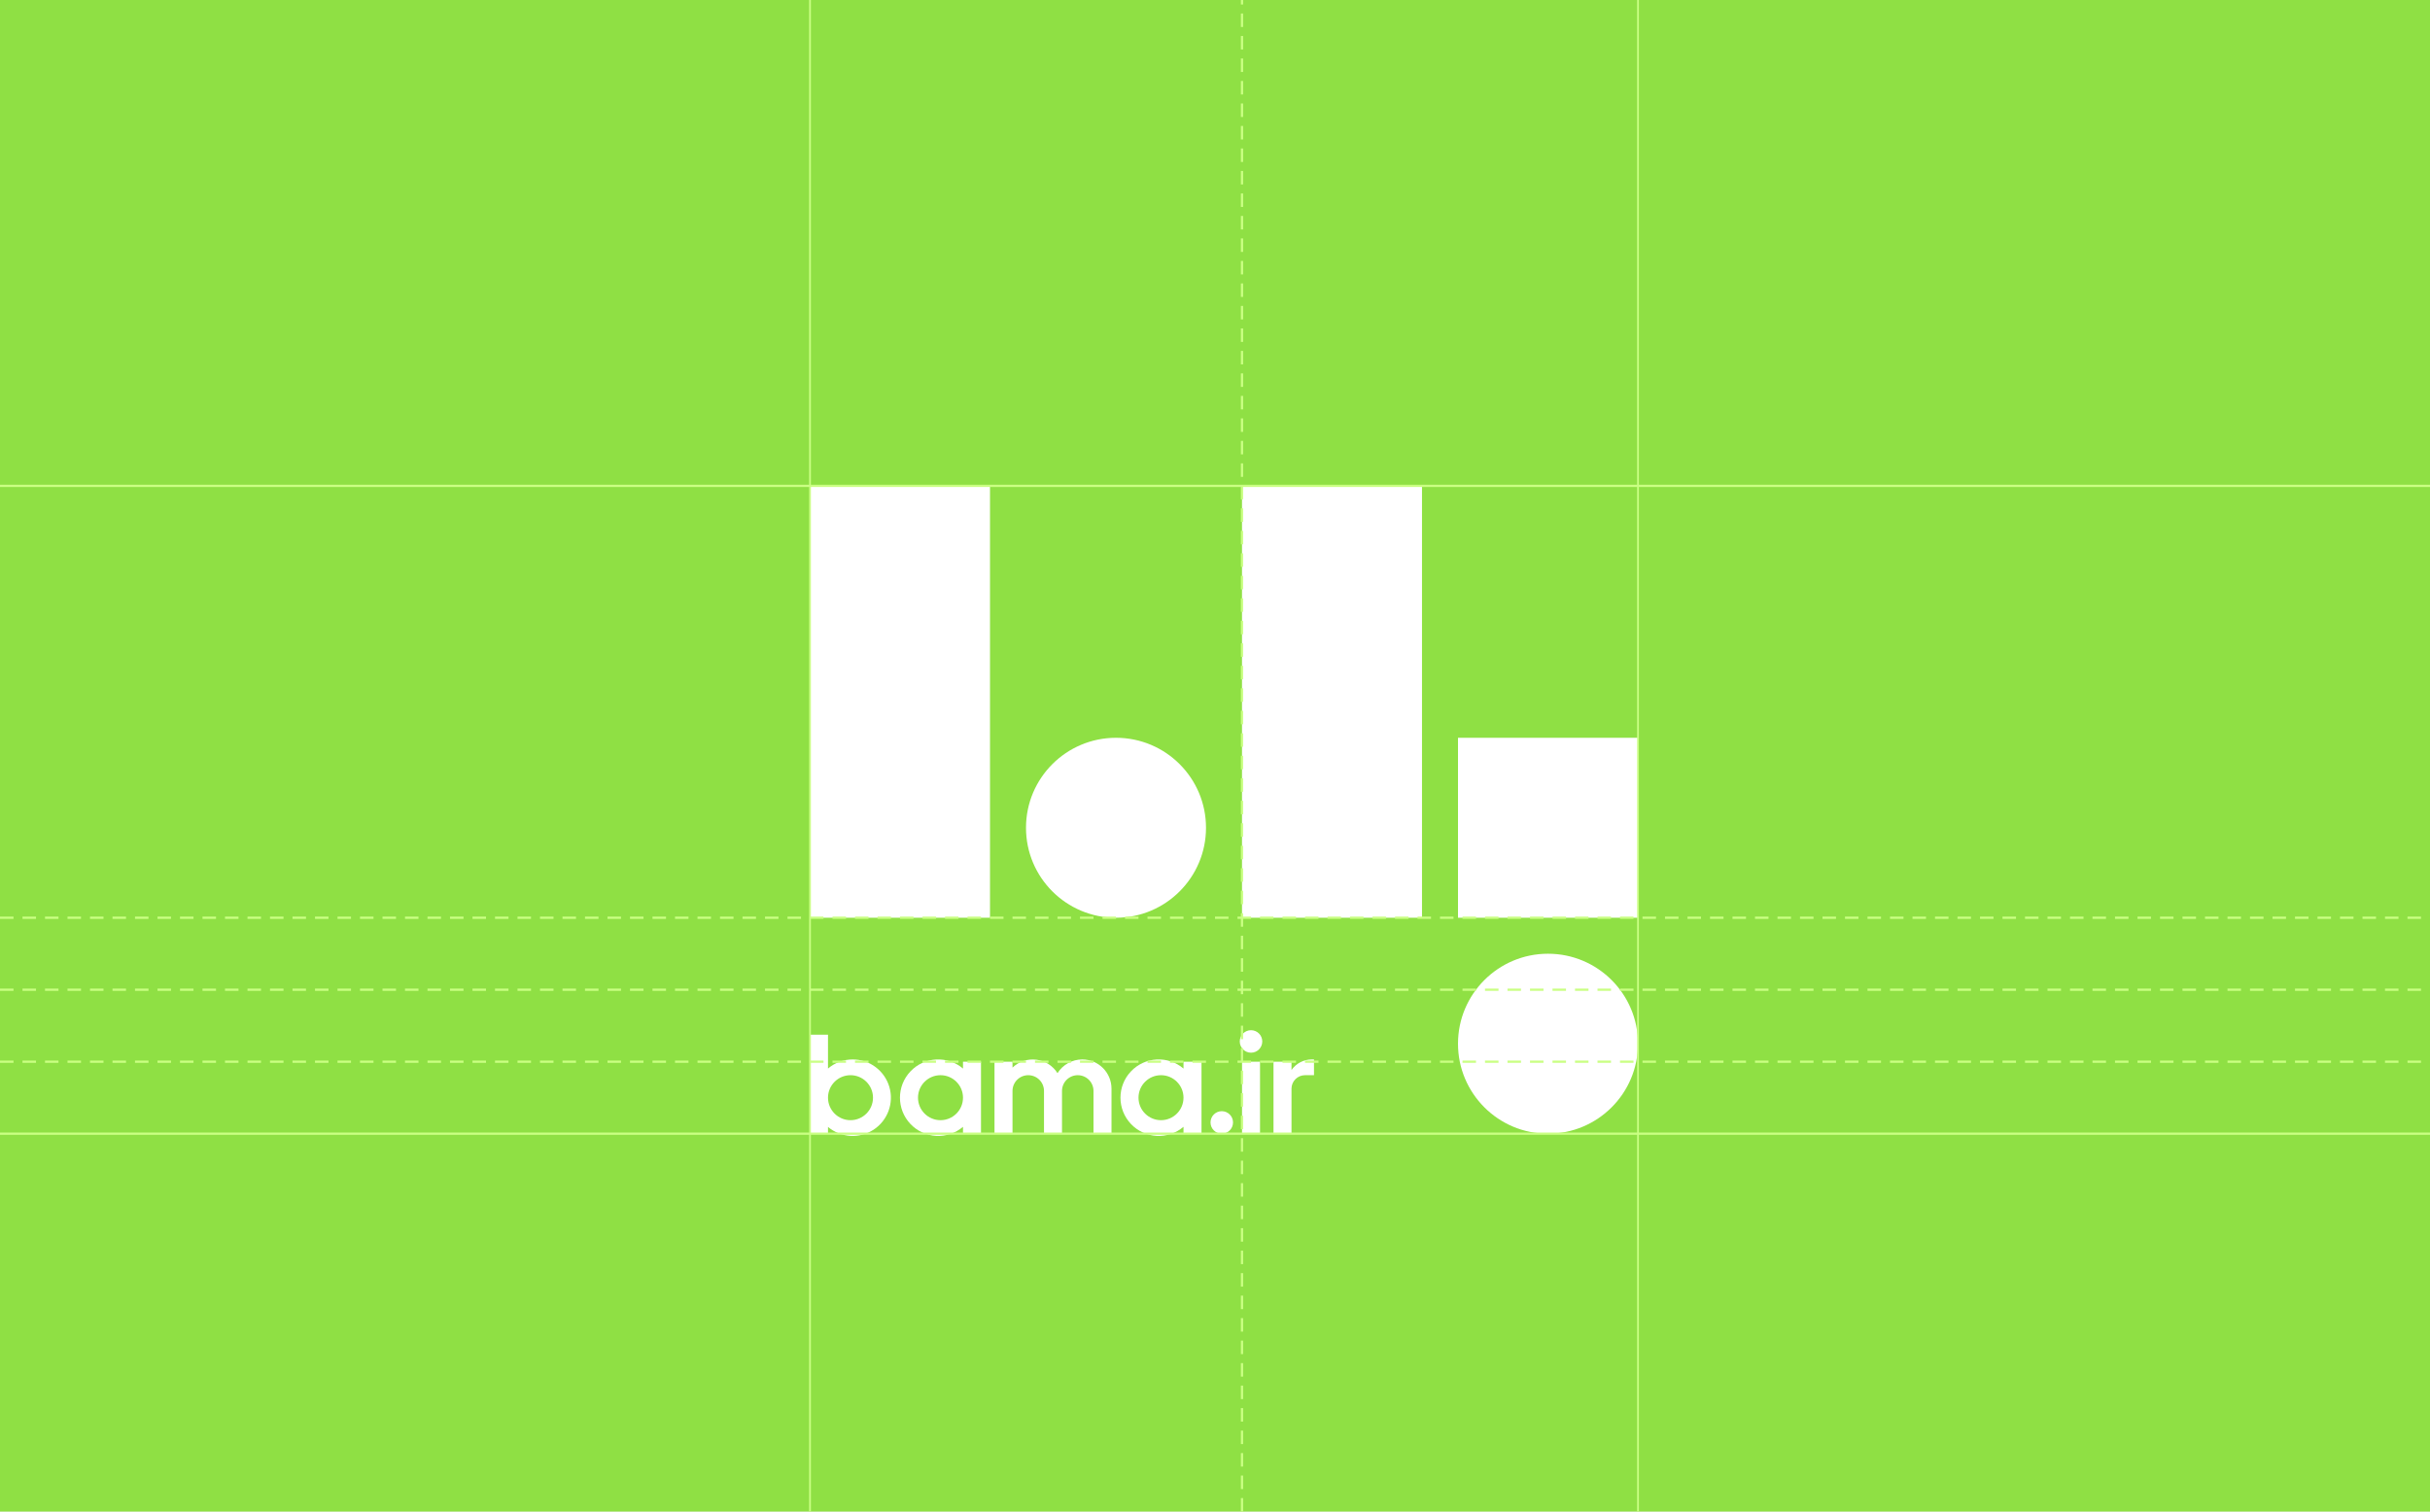
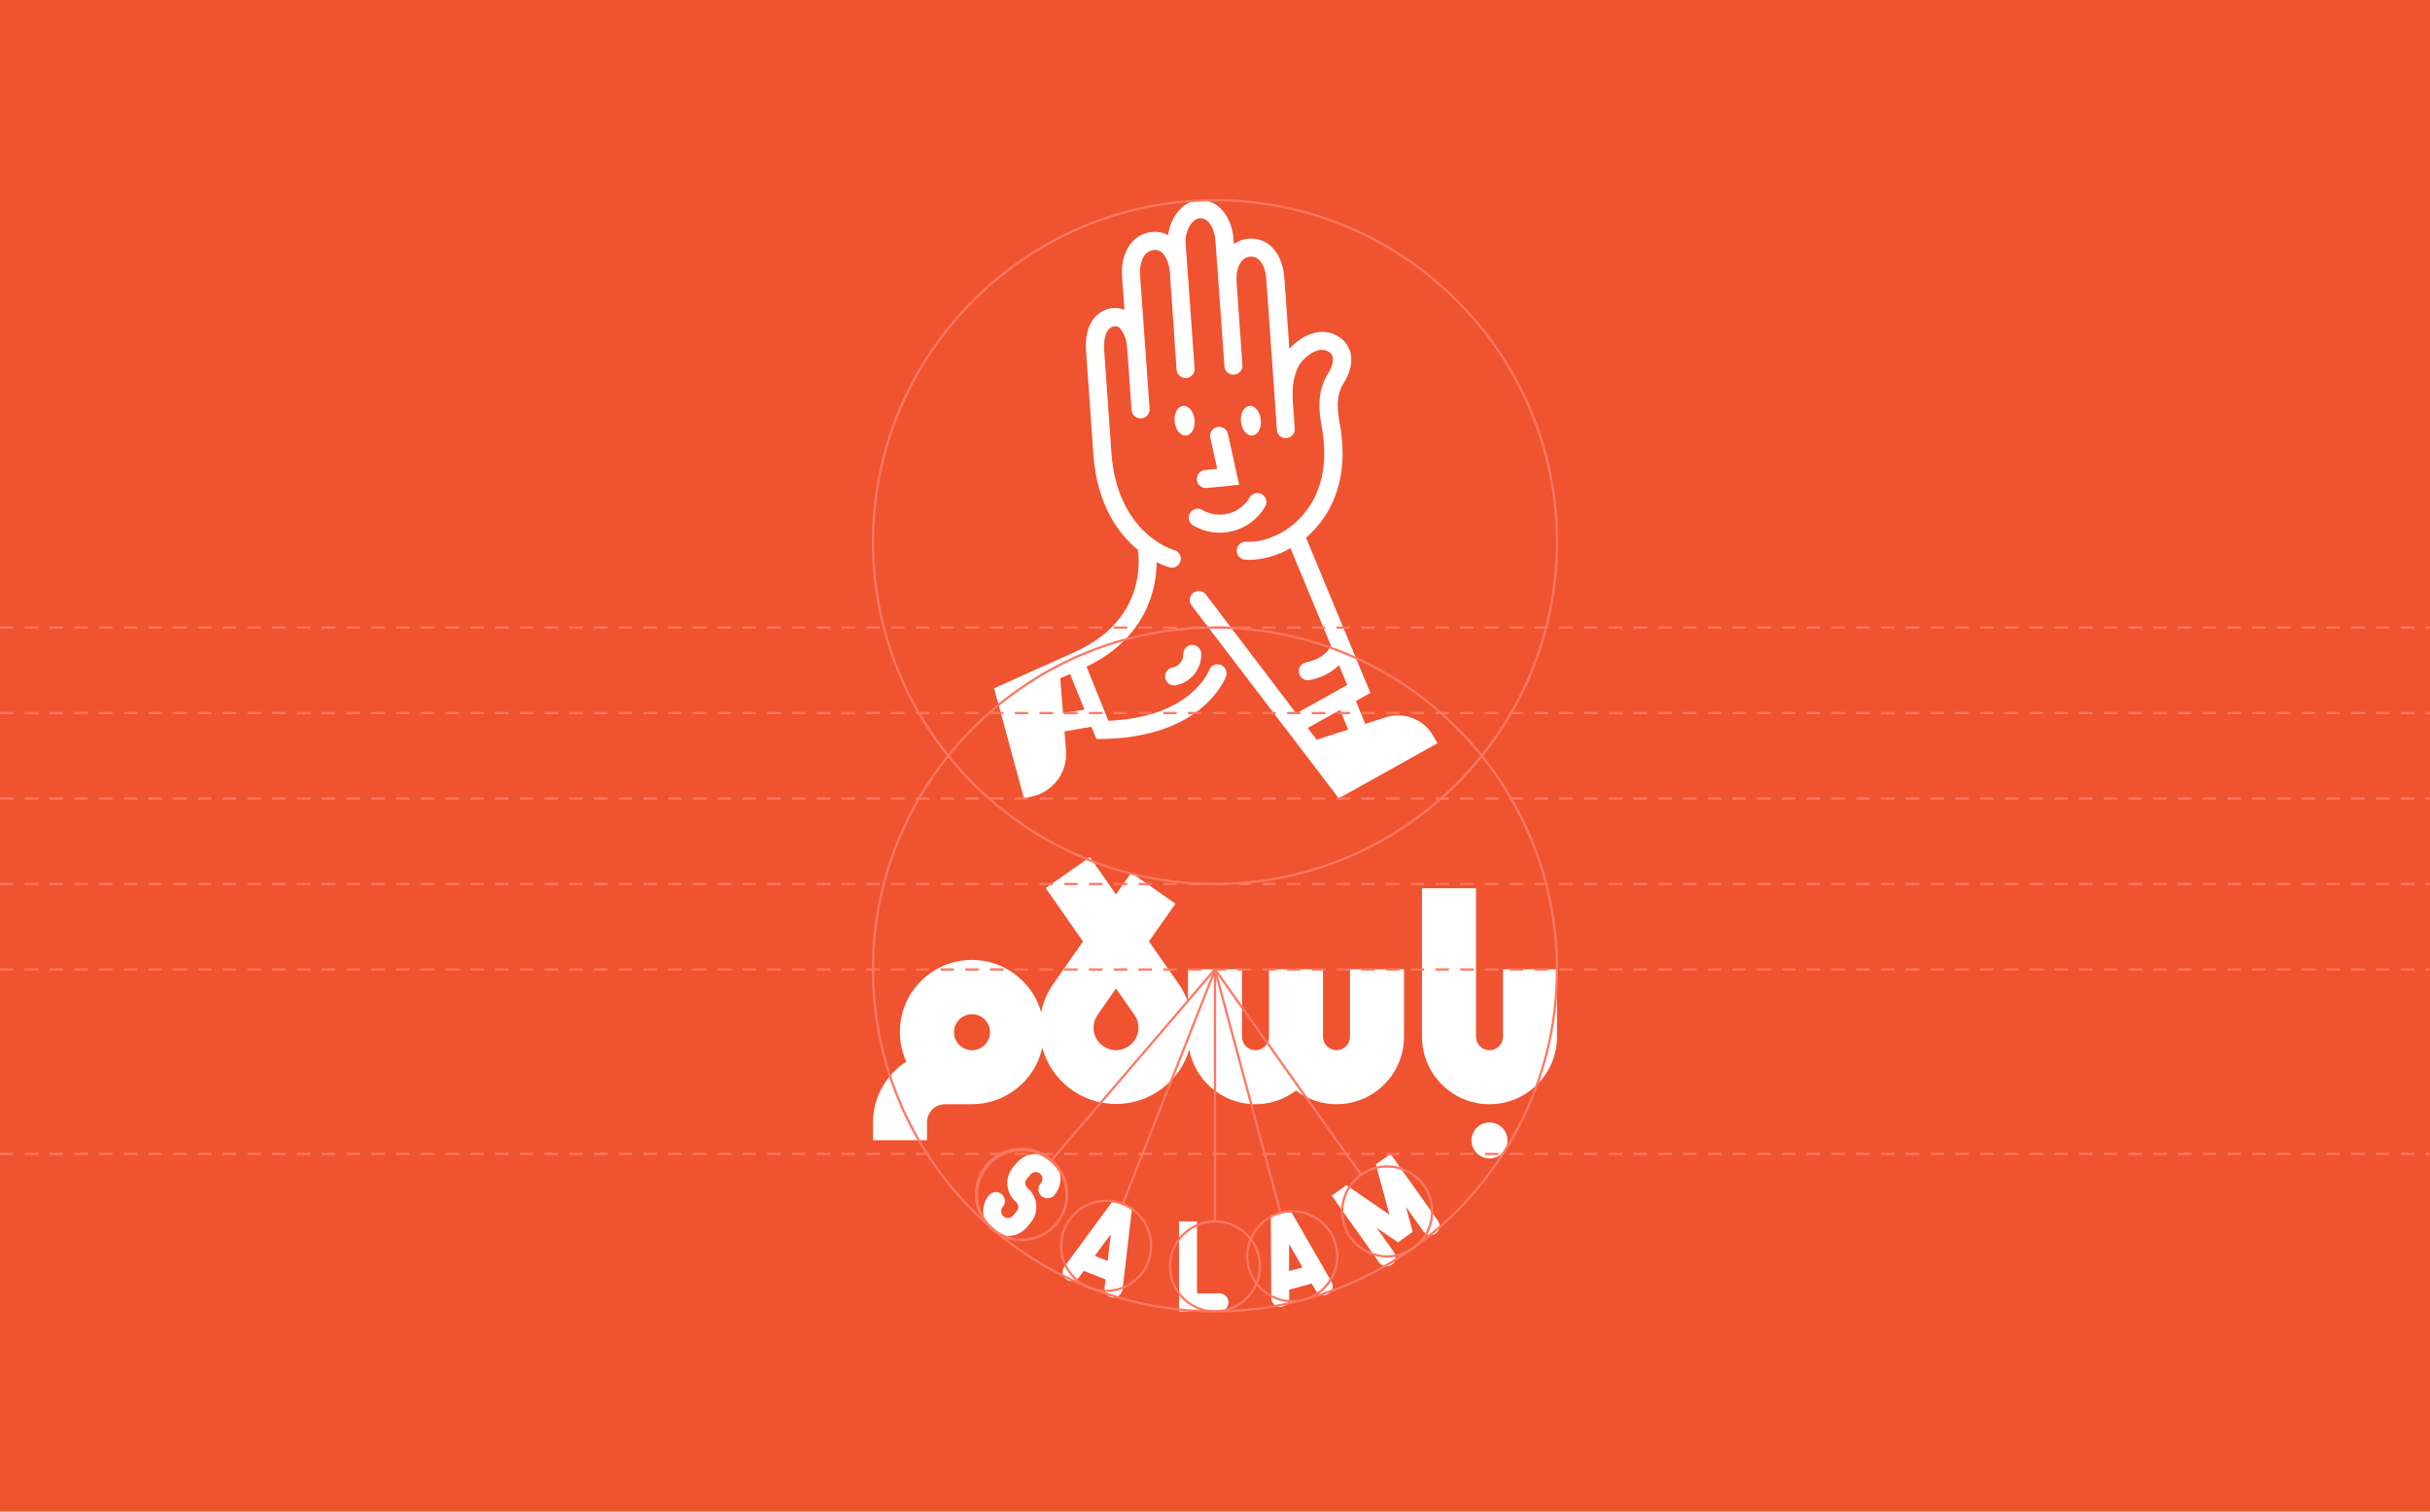
<svg xmlns="http://www.w3.org/2000/svg" viewBox="0 0 1080 672">
  <defs>
-     <style>.cls-1{fill:#8fe044;}.cls-2{fill:#fff;}.cls-3{fill:#caff83;}</style>
+     <style>.cls-1{fill:#ef5330;}.cls-2{fill:#fff;}.cls-3{fill:#ff7761;}</style>
  </defs>
  <g id="Layer_3" data-name="Layer 3">
    <rect class="cls-1" width="1080" height="672" />
  </g>
  <g id="Layer_1" data-name="Layer 1">
-     <rect class="cls-2" x="648" y="328" width="80" height="80" />
-     <rect class="cls-2" x="360" y="216" width="80" height="192" />
-     <rect class="cls-2" x="552" y="216" width="80" height="192" />
-     <circle class="cls-2" cx="496" cy="368" r="40" />
-     <circle class="cls-2" cx="688" cy="464" r="40" />
-     <path class="cls-2" d="M428,475.05a17,17,0,1,0,0,25.9V504h8V472h-8ZM418,498a10,10,0,1,1,10-10A10,10,0,0,1,418,498Z" />
-     <path class="cls-2" d="M526,475.05a17,17,0,1,0,0,25.9V504h8V472h-8ZM516,498a10,10,0,1,1,10-10A10,10,0,0,1,516,498Z" />
-     <path class="cls-2" d="M379,471a16.92,16.92,0,0,0-11,4.05V460h-8v44h8V501A17,17,0,1,0,379,471Zm-1,27a10,10,0,1,1,10-10A10,10,0,0,1,378,498Z" />
-     <path class="cls-2" d="M481,471a13,13,0,0,0-11,6.09,13,13,0,0,0-20-2.46V472h-8v32h8V485a7,7,0,0,1,14,0v19h8V485a7,7,0,0,1,14,0v19h8V484A13,13,0,0,0,481,471Z" />
-     <rect class="cls-2" x="552.01" y="472" width="8" height="32" />
-     <path class="cls-2" d="M583,471a11,11,0,0,0-9,4.69V472h-8v32h8V484a6,6,0,0,1,6-6h4v-7Z" />
-     <circle class="cls-2" cx="556.01" cy="463" r="5" />
-     <circle class="cls-2" cx="543.01" cy="499" r="5" />
-     <rect class="cls-3" y="215.5" width="1080" height="1" />
-     <rect class="cls-3" x="359.61" width="0.79" height="672" />
-     <rect class="cls-3" x="727.61" width="0.79" height="672" />
-     <path class="cls-3" d="M1076,408.5h-6v-1h6Zm-10,0h-6v-1h6Zm-10,0h-6v-1h6Zm-10,0h-6v-1h6Zm-10,0h-6v-1h6Zm-10,0h-6v-1h6Zm-10,0h-6v-1h6Zm-10,0h-6v-1h6Zm-10,0h-6v-1h6Zm-10,0h-6v-1h6Zm-10,0h-6v-1h6Zm-10,0h-6v-1h6Zm-10,0h-6v-1h6Zm-10,0h-6v-1h6Zm-10,0h-6v-1h6Zm-10,0h-6v-1h6Zm-10,0h-6v-1h6Zm-10,0h-6v-1h6Zm-10,0h-6v-1h6Zm-10,0h-6v-1h6Zm-10,0h-6v-1h6Zm-10,0h-6v-1h6Zm-10,0h-6v-1h6Zm-10,0h-6v-1h6Zm-10,0h-6v-1h6Zm-10,0h-6v-1h6Zm-10,0h-6v-1h6Zm-10,0h-6v-1h6Zm-10,0h-6v-1h6Zm-10,0h-6v-1h6Zm-10,0h-6v-1h6Zm-10,0h-6v-1h6Zm-10,0h-6v-1h6Zm-10,0h-6v-1h6Zm-10,0h-6v-1h6Zm-10,0h-6v-1h6Zm-10,0h-6v-1h6Zm-10,0h-6v-1h6Zm-10,0h-6v-1h6Zm-10,0h-6v-1h6Zm-10,0h-6v-1h6Zm-10,0h-6v-1h6Zm-10,0h-6v-1h6Zm-10,0h-6v-1h6Zm-10,0h-6v-1h6Zm-10,0h-6v-1h6Zm-10,0h-6v-1h6Zm-10,0h-6v-1h6Zm-10,0h-6v-1h6Zm-10,0h-6v-1h6Zm-10,0h-6v-1h6Zm-10,0h-6v-1h6Zm-10,0h-6v-1h6Zm-10,0h-6v-1h6Zm-10,0h-6v-1h6Zm-10,0h-6v-1h6Zm-10,0h-6v-1h6Zm-10,0h-6v-1h6Zm-10,0h-6v-1h6Zm-10,0h-6v-1h6Zm-10,0h-6v-1h6Zm-10,0h-6v-1h6Zm-10,0h-6v-1h6Zm-10,0h-6v-1h6Zm-10,0h-6v-1h6Zm-10,0h-6v-1h6Zm-10,0h-6v-1h6Zm-10,0h-6v-1h6Zm-10,0h-6v-1h6Zm-10,0h-6v-1h6Zm-10,0h-6v-1h6Zm-10,0h-6v-1h6Zm-10,0h-6v-1h6Zm-10,0h-6v-1h6Zm-10,0h-6v-1h6Zm-10,0h-6v-1h6Zm-10,0h-6v-1h6Zm-10,0h-6v-1h6Zm-10,0h-6v-1h6Zm-10,0h-6v-1h6Zm-10,0h-6v-1h6Zm-10,0h-6v-1h6Zm-10,0h-6v-1h6Zm-10,0h-6v-1h6Zm-10,0h-6v-1h6Zm-10,0h-6v-1h6Zm-10,0h-6v-1h6Zm-10,0h-6v-1h6Zm-10,0h-6v-1h6Zm-10,0h-6v-1h6Zm-10,0h-6v-1h6Zm-10,0h-6v-1h6Zm-10,0h-6v-1h6Zm-10,0h-6v-1h6Zm-10,0h-6v-1h6Zm-10,0h-6v-1h6Zm-10,0h-6v-1h6Zm-10,0h-6v-1h6Zm-10,0H90v-1h6Zm-10,0H80v-1h6Zm-10,0H70v-1h6Zm-10,0H60v-1h6Zm-10,0H50v-1h6Zm-10,0H40v-1h6Zm-10,0H30v-1h6Zm-10,0H20v-1h6Zm-10,0H10v-1h6Zm-10,0H0v-1H6Z" />
-     <path class="cls-3" d="M1076,472.5h-6v-1h6Zm-10,0h-6v-1h6Zm-10,0h-6v-1h6Zm-10,0h-6v-1h6Zm-10,0h-6v-1h6Zm-10,0h-6v-1h6Zm-10,0h-6v-1h6Zm-10,0h-6v-1h6Zm-10,0h-6v-1h6Zm-10,0h-6v-1h6Zm-10,0h-6v-1h6Zm-10,0h-6v-1h6Zm-10,0h-6v-1h6Zm-10,0h-6v-1h6Zm-10,0h-6v-1h6Zm-10,0h-6v-1h6Zm-10,0h-6v-1h6Zm-10,0h-6v-1h6Zm-10,0h-6v-1h6Zm-10,0h-6v-1h6Zm-10,0h-6v-1h6Zm-10,0h-6v-1h6Zm-10,0h-6v-1h6Zm-10,0h-6v-1h6Zm-10,0h-6v-1h6Zm-10,0h-6v-1h6Zm-10,0h-6v-1h6Zm-10,0h-6v-1h6Zm-10,0h-6v-1h6Zm-10,0h-6v-1h6Zm-10,0h-6v-1h6Zm-10,0h-6v-1h6Zm-10,0h-6v-1h6Zm-10,0h-6v-1h6Zm-10,0h-6v-1h6Zm-10,0h-6v-1h6Zm-10,0h-6v-1h6Zm-10,0h-6v-1h6Zm-10,0h-6v-1h6Zm-10,0h-6v-1h6Zm-10,0h-6v-1h6Zm-10,0h-6v-1h6Zm-10,0h-6v-1h6Zm-10,0h-6v-1h6Zm-10,0h-6v-1h6Zm-10,0h-6v-1h6Zm-10,0h-6v-1h6Zm-10,0h-6v-1h6Zm-10,0h-6v-1h6Zm-10,0h-6v-1h6Zm-10,0h-6v-1h6Zm-10,0h-6v-1h6Zm-10,0h-6v-1h6Zm-10,0h-6v-1h6Zm-10,0h-6v-1h6Zm-10,0h-6v-1h6Zm-10,0h-6v-1h6Zm-10,0h-6v-1h6Zm-10,0h-6v-1h6Zm-10,0h-6v-1h6Zm-10,0h-6v-1h6Zm-10,0h-6v-1h6Zm-10,0h-6v-1h6Zm-10,0h-6v-1h6Zm-10,0h-6v-1h6Zm-10,0h-6v-1h6Zm-10,0h-6v-1h6Zm-10,0h-6v-1h6Zm-10,0h-6v-1h6Zm-10,0h-6v-1h6Zm-10,0h-6v-1h6Zm-10,0h-6v-1h6Zm-10,0h-6v-1h6Zm-10,0h-6v-1h6Zm-10,0h-6v-1h6Zm-10,0h-6v-1h6Zm-10,0h-6v-1h6Zm-10,0h-6v-1h6Zm-10,0h-6v-1h6Zm-10,0h-6v-1h6Zm-10,0h-6v-1h6Zm-10,0h-6v-1h6Zm-10,0h-6v-1h6Zm-10,0h-6v-1h6Zm-10,0h-6v-1h6Zm-10,0h-6v-1h6Zm-10,0h-6v-1h6Zm-10,0h-6v-1h6Zm-10,0h-6v-1h6Zm-10,0h-6v-1h6Zm-10,0h-6v-1h6Zm-10,0h-6v-1h6Zm-10,0h-6v-1h6Zm-10,0h-6v-1h6Zm-10,0h-6v-1h6Zm-10,0h-6v-1h6Zm-10,0h-6v-1h6Zm-10,0h-6v-1h6Zm-10,0H90v-1h6Zm-10,0H80v-1h6Zm-10,0H70v-1h6Zm-10,0H60v-1h6Zm-10,0H50v-1h6Zm-10,0H40v-1h6Zm-10,0H30v-1h6Zm-10,0H20v-1h6Zm-10,0H10v-1h6Zm-10,0H0v-1H6Z" />
-     <path class="cls-3" d="M1076,440.5h-6v-1h6Zm-10,0h-6v-1h6Zm-10,0h-6v-1h6Zm-10,0h-6v-1h6Zm-10,0h-6v-1h6Zm-10,0h-6v-1h6Zm-10,0h-6v-1h6Zm-10,0h-6v-1h6Zm-10,0h-6v-1h6Zm-10,0h-6v-1h6Zm-10,0h-6v-1h6Zm-10,0h-6v-1h6Zm-10,0h-6v-1h6Zm-10,0h-6v-1h6Zm-10,0h-6v-1h6Zm-10,0h-6v-1h6Zm-10,0h-6v-1h6Zm-10,0h-6v-1h6Zm-10,0h-6v-1h6Zm-10,0h-6v-1h6Zm-10,0h-6v-1h6Zm-10,0h-6v-1h6Zm-10,0h-6v-1h6Zm-10,0h-6v-1h6Zm-10,0h-6v-1h6Zm-10,0h-6v-1h6Zm-10,0h-6v-1h6Zm-10,0h-6v-1h6Zm-10,0h-6v-1h6Zm-10,0h-6v-1h6Zm-10,0h-6v-1h6Zm-10,0h-6v-1h6Zm-10,0h-6v-1h6Zm-10,0h-6v-1h6Zm-10,0h-6v-1h6Zm-10,0h-6v-1h6Zm-10,0h-6v-1h6Zm-10,0h-6v-1h6Zm-10,0h-6v-1h6Zm-10,0h-6v-1h6Zm-10,0h-6v-1h6Zm-10,0h-6v-1h6Zm-10,0h-6v-1h6Zm-10,0h-6v-1h6Zm-10,0h-6v-1h6Zm-10,0h-6v-1h6Zm-10,0h-6v-1h6Zm-10,0h-6v-1h6Zm-10,0h-6v-1h6Zm-10,0h-6v-1h6Zm-10,0h-6v-1h6Zm-10,0h-6v-1h6Zm-10,0h-6v-1h6Zm-10,0h-6v-1h6Zm-10,0h-6v-1h6Zm-10,0h-6v-1h6Zm-10,0h-6v-1h6Zm-10,0h-6v-1h6Zm-10,0h-6v-1h6Zm-10,0h-6v-1h6Zm-10,0h-6v-1h6Zm-10,0h-6v-1h6Zm-10,0h-6v-1h6Zm-10,0h-6v-1h6Zm-10,0h-6v-1h6Zm-10,0h-6v-1h6Zm-10,0h-6v-1h6Zm-10,0h-6v-1h6Zm-10,0h-6v-1h6Zm-10,0h-6v-1h6Zm-10,0h-6v-1h6Zm-10,0h-6v-1h6Zm-10,0h-6v-1h6Zm-10,0h-6v-1h6Zm-10,0h-6v-1h6Zm-10,0h-6v-1h6Zm-10,0h-6v-1h6Zm-10,0h-6v-1h6Zm-10,0h-6v-1h6Zm-10,0h-6v-1h6Zm-10,0h-6v-1h6Zm-10,0h-6v-1h6Zm-10,0h-6v-1h6Zm-10,0h-6v-1h6Zm-10,0h-6v-1h6Zm-10,0h-6v-1h6Zm-10,0h-6v-1h6Zm-10,0h-6v-1h6Zm-10,0h-6v-1h6Zm-10,0h-6v-1h6Zm-10,0h-6v-1h6Zm-10,0h-6v-1h6Zm-10,0h-6v-1h6Zm-10,0h-6v-1h6Zm-10,0h-6v-1h6Zm-10,0h-6v-1h6Zm-10,0h-6v-1h6Zm-10,0h-6v-1h6Zm-10,0H90v-1h6Zm-10,0H80v-1h6Zm-10,0H70v-1h6Zm-10,0H60v-1h6Zm-10,0H50v-1h6Zm-10,0H40v-1h6Zm-10,0H30v-1h6Zm-10,0H20v-1h6Zm-10,0H10v-1h6Zm-10,0H0v-1H6Z" />
-     <path class="cls-3" d="M552.5,672h-1v-6h1Zm0-10h-1v-6h1Zm0-10h-1v-6h1Zm0-10h-1v-6h1Zm0-10h-1v-6h1Zm0-10h-1v-6h1Zm0-10h-1v-6h1Zm0-10h-1v-6h1Zm0-10h-1v-6h1Zm0-10h-1v-6h1Zm0-10h-1v-6h1Zm0-10h-1v-6h1Zm0-10h-1v-6h1Zm0-10h-1v-6h1Zm0-10h-1v-6h1Zm0-10h-1v-6h1Zm0-10h-1v-6h1Zm0-10h-1v-6h1Zm0-10h-1v-6h1Zm0-10h-1v-6h1Zm0-10h-1v-6h1Zm0-10h-1v-6h1Zm0-10h-1v-6h1Zm0-10h-1v-6h1Zm0-10h-1v-6h1Zm0-10h-1v-6h1Zm0-10h-1v-6h1Zm0-10h-1v-6h1Zm0-10h-1v-6h1Zm0-10h-1v-6h1Zm0-10h-1v-6h1Zm0-10h-1v-6h1Zm0-10h-1v-6h1Zm0-10h-1v-6h1Zm0-10h-1v-6h1Zm0-10h-1v-6h1Zm0-10h-1v-6h1Zm0-10h-1v-6h1Zm0-10h-1v-6h1Zm0-10h-1v-6h1Zm0-10h-1v-6h1Zm0-10h-1v-6h1Zm0-10h-1v-6h1Zm0-10h-1v-6h1Zm0-10h-1v-6h1Zm0-10h-1v-6h1Zm0-10h-1v-6h1Zm0-10h-1v-6h1Zm0-10h-1v-6h1Zm0-10h-1v-6h1Zm0-10h-1v-6h1Zm0-10h-1v-6h1Zm0-10h-1v-6h1Zm0-10h-1v-6h1Zm0-10h-1v-6h1Zm0-10h-1v-6h1Zm0-10h-1v-6h1Zm0-10h-1V96h1Zm0-10h-1V86h1Zm0-10h-1V76h1Zm0-10h-1V66h1Zm0-10h-1V56h1Zm0-10h-1V46h1Zm0-10h-1V36h1Zm0-10h-1V26h1Zm0-10h-1V16h1Zm0-10h-1V6h1Zm0-10h-1V0h1Z" />
-     <rect class="cls-3" y="503.5" width="1080" height="1" />
+     <path class="cls-2" d="M521.14,296.77a4,4,0,0,0,.72,7.94,4.62,4.62,0,0,0,.73-.07,13.89,13.89,0,0,0,11.3-14,4.07,4.07,0,0,0-4.06-3.94,4,4,0,0,0-3.93,4.07A5.85,5.85,0,0,1,521.14,296.77Z" />
+     <path class="cls-2" d="M525.34,180.56c-2.39.65-3.81,4.07-3.17,7.65s3.09,6,5.48,5.32,3.81-4.07,3.17-7.65S527.73,179.92,525.34,180.56Z" />
+     <path class="cls-2" d="M531.93,213.36a4,4,0,0,0,4,3.6,2.75,2.75,0,0,0,.4,0l14.41-1.43-5-22.59a4,4,0,1,0-7.81,1.73L541,208.44l-5.43.54A4,4,0,0,0,531.93,213.36Z" />
+     <path class="cls-2" d="M528.88,228.11a4,4,0,0,0,1.42,5.48,23.15,23.15,0,0,0,11.79,3.23,23.59,23.59,0,0,0,5.88-.75,23.16,23.16,0,0,0,14.25-10.75,4,4,0,1,0-6.89-4.06,15.35,15.35,0,0,1-21,5.43A4,4,0,0,0,528.88,228.11Z" />
+     <path class="cls-2" d="M636.85,326.9a18,18,0,0,0-21-8l-9.07,2.94-4.17-10.18,6.45-3.61L580.45,239a42.74,42.74,0,0,0,4-3.84c7.25-7.93,15.09-22.22,11.25-45.37-1.35-7.18-2.17-13.58,1.37-19.25,6.06-9.68,3.37-16.77-1.16-20.19-8.35-6.28-17.95-.82-22.86,4.72l-2.23-31.62c-.43-6-2.67-11.19-6.17-14.23a13.31,13.31,0,0,0-16.25-.73l-.14-2.07c-.42-5.92-2.83-11.29-6.44-14.36a12.5,12.5,0,0,0-9.43-3c-7.32.68-12.26,8-13.22,15.46a12.67,12.67,0,0,0-7.15-1.38c-9.59.91-14,10.45-13.34,19.4l1.07,15.24a10.24,10.24,0,0,0-5.26-.82c-7.92.89-12.56,8.3-11.81,18.88l3.22,45.66h0l.06.91a2.56,2.56,0,0,0,0,.27c1.87,22.27,11.31,34.86,19.77,41.76.85,5.94,2.45,30.53-26,44.45l-3.69,1.73-5.52,2.47h0L441.84,306l13.25,48.91,3.76-.87a19.26,19.26,0,0,0,14.92-20.4l-.68-8.48,12-2.05,2.2,5.41,2.74,0c44.45-.7,54.47-26.71,54.87-27.82a4,4,0,0,0-2.35-5.1,4,4,0,0,0-5.15,2.33c-.33.88-8.46,21-44.77,22.51l-9.74-24.06.37-.18c26.48-12.93,30.68-34.47,30.81-46.28a31.36,31.36,0,0,0,5.86,2.36,3.67,3.67,0,0,0,.86.1,4,4,0,0,0,.86-7.91c-.25-.06-25.15-7.13-27.71-43.43l-3.22-45.66c-.07-1-.54-9.78,4.72-10.37a2.49,2.49,0,0,1,2,.67c1.84,1.54,3.26,5.14,3.53,9l1.95,27.62a4,4,0,0,0,8-.56l-1.61-22.82h0L506.67,122c-.29-4.1,1.1-10.39,6.12-10.86a4.47,4.47,0,0,1,3.54,1.08c1.95,1.65,3.33,5,3.6,8.85a.13.13,0,0,0,0,.06l3,43.21a4,4,0,0,0,4,3.72h.29a4,4,0,0,0,3.71-4.27l-4-55.85c-.35-5.08,2.73-10.56,6.12-10.87a4.46,4.46,0,0,1,3.51,1.11c2,1.65,3.37,5.11,3.63,8.82l4,55.86a4,4,0,0,0,8-.57l-2.63-37.17s0-.1,0-.15c-.28-4,1.1-10.5,6-10.86a5,5,0,0,1,3.8,1.18c1.87,1.63,3.16,4.9,3.43,8.75l4.73,67.06a3.85,3.85,0,0,0,.08.47c0,.08,0,.16,0,.24a4,4,0,0,0,1.77,2.41,2.24,2.24,0,0,0,.27.13,3,3,0,0,0,.8.32l.31.08.42,0,.3,0h.28c.12,0,.24,0,.35-.06l.4-.07c.12,0,.24-.09.36-.13s.25-.09.37-.15a2.17,2.17,0,0,0,.33-.19c.11-.07.22-.13.33-.21l.28-.25c.09-.09.19-.17.28-.27s.15-.2.22-.29.17-.22.24-.33.11-.22.16-.33a2.43,2.43,0,0,0,.16-.37c0-.12.07-.25.11-.38s.06-.25.08-.38,0-.28,0-.42,0-.22,0-.33c-.08-1.83-.39-5.88-.61-8.84l-.2-2.64c-.56-7.9.7-14.12,3.63-18,1.42-1.89,7.77-8.15,12.72-4.43,2.2,1.66,1.9,5.23-.81,9.56-5.49,8.78-3.66,18.52-2.47,24.89,3.3,19.88-3.22,31.95-9.27,38.57-7.65,8.37-17.78,11.6-24.43,11.12a4,4,0,1,0-.6,8c.68,0,1.36.08,2,.08a37.35,37.35,0,0,0,18.17-5.22l18,43.41c-.78,1.7-3.4,5.83-11.1,7.38a4,4,0,0,0,.78,7.92,4.33,4.33,0,0,0,.8-.07,24.65,24.65,0,0,0,13.08-6.64l3.67,8.85-22.66,12.64L536,264.38a4,4,0,1,0-6.36,4.85l44.5,58.32h0l3,3.91h0L595,354.9l43.88-24.47Zm-164.39-9.79-1.24-15.55,4.34-1.93L482,315.47Zm108.77,6.51,14.38-8,3.57,8.73-14,4.52Z" />
+     <path class="cls-2" d="M557.11,193.53c2.39-.65,3.81-4.07,3.17-7.65s-3.09-6-5.48-5.32-3.81,4.07-3.17,7.65S554.72,194.17,557.11,193.53Z" />
+     <path class="cls-2" d="M542,575H532V543h-8v40h18a4,4,0,0,0,0-8Z" />
+     <path class="cls-2" d="M447.94,549.48a11,11,0,0,1-8.33-18.16,4,4,0,0,1,6.07,5.21,3,3,0,0,0,4.56,3.9l1.63-1.9a3,3,0,0,0-.33-4.23,11,11,0,0,1-1.2-15.51l1.62-1.9a11,11,0,1,1,16.71,14.31A4,4,0,1,1,462.6,526a3,3,0,0,0-.33-4.22,3,3,0,0,0-4.23.32l-1.63,1.9a3,3,0,0,0,.33,4.23,11,11,0,0,1,1.2,15.51l-1.62,1.9a10.91,10.91,0,0,1-7.51,3.81A8.44,8.44,0,0,1,447.94,549.48Z" />
+     <path class="cls-2" d="M639.11,542.75,618,513l-6.52,4.63L617.53,540l-19.14-13.09-6.51,4.63L613,561.3a4,4,0,1,0,6.52-4.64l-7.71-10.85,9.5,6.51,6.56-4.67-3-11.11,7.71,10.85a4,4,0,1,0,6.52-4.64Z" />
+     <path class="cls-2" d="M591.75,569.82,573.46,538l-8.65,2.33L565,577a4,4,0,0,0,4,4h0a4,4,0,0,0,4-4v-3.65l10-2.7,1.82,3.16a4,4,0,0,0,6.93-4Zm-18.83-4.74,0-12.06,6,10.45Z" />
+     <path class="cls-2" d="M494.79,533.6l-21.73,29.57a4,4,0,1,0,6.45,4.74l2.16-2.94,9.68,3.81-.42,3.62a4,4,0,0,0,3.5,4.44l.47,0a4,4,0,0,0,4-3.54l4.26-36.45Zm-2.48,27-5.74-2.25,7.14-9.72Z" />
+     <path class="cls-2" d="M668,430.9v30a6,6,0,1,1-12,0v-66H632v66a30,30,0,1,0,60,0v-30Z" />
+     <path class="cls-2" d="M600,460.9a6,6,0,1,1-12,0v-30H564v30a6,6,0,0,1-12,0v-30H528v14.56a33.65,33.65,0,0,0-4.15-8.06l-13.2-18.86,11.76-16.79L502.75,388,496,397.62l-11.6-16.57-19.66,13.77,16.61,23.72-13.2,18.86A33.88,33.88,0,0,0,462.72,450,32,32,0,1,0,402.81,472,32,32,0,0,0,388,498.9v8h24v-8a8,8,0,0,1,8-8h12a32.05,32.05,0,0,0,31.23-25.09,34,34,0,0,0,65.33.82A29.92,29.92,0,0,0,576,484.84a29.94,29.94,0,0,0,48-23.94v-30H600Zm-168,6a8,8,0,1,1,8-8A8,8,0,0,1,432,466.9Zm64,0a10.13,10.13,0,0,1-10-10,10,10,0,0,1,1.81-5.74l8.19-11.7,8.19,11.7A9.9,9.9,0,0,1,506,456.9,10.13,10.13,0,0,1,496,466.9Z" />
+     <path class="cls-2" d="M662,499a8,8,0,1,0,8,8A8,8,0,0,0,662,499Z" />
+     <path class="cls-3" d="M540,583.5c-84.09,0-152.5-68.41-152.5-152.5S455.91,278.5,540,278.5,692.5,346.91,692.5,431,624.09,583.5,540,583.5Zm0-304c-83.54,0-151.5,68-151.5,151.5s68,151.5,151.5,151.5,151.5-68,151.5-151.5S623.54,279.5,540,279.5Z" />
+     <path class="cls-3" d="M540,393.5c-84.09,0-152.5-68.41-152.5-152.5S455.91,88.5,540,88.5,692.5,156.91,692.5,241,624.09,393.5,540,393.5Zm0-304c-83.54,0-151.5,68-151.5,151.5s68,151.5,151.5,151.5,151.5-68,151.5-151.5S623.54,89.5,540,89.5Z" />
+     <path class="cls-3" d="M540,583.5A20.5,20.5,0,1,1,560.5,563,20.53,20.53,0,0,1,540,583.5Zm0-40A19.5,19.5,0,1,0,559.5,563,19.53,19.53,0,0,0,540,543.5Z" />
+     <path class="cls-3" d="M454.11,551.78a20.77,20.77,0,1,1,1.61-.07C455.18,551.75,454.64,551.78,454.11,551.78Zm.06-40c-.51,0-1,0-1.54.06a19.44,19.44,0,1,0,1.54-.06Z" />
+     <rect class="cls-3" x="447.57" y="473.04" width="112.01" height="1" transform="translate(-183.64 548.14) rotate(-49.44)" />
+     <rect class="cls-3" x="539.5" y="431" width="1" height="112" />
+     <path class="cls-3" d="M491.64,574.38a20.51,20.51,0,1,1,19.07-13h0a20.31,20.31,0,0,1-10.89,11.29A20.53,20.53,0,0,1,491.64,574.38Zm0-40A19.51,19.51,0,1,0,509.78,561h0a19.51,19.51,0,0,0-18.12-26.65Z" />
+     <path class="cls-3" d="M574.31,579a20.5,20.5,0,1,1,19.82-25.84h0A20.51,20.51,0,0,1,574.31,579Zm.06-40a19.5,19.5,0,1,0,9.7,2.6A19.38,19.38,0,0,0,574.37,539Z" />
+     <rect class="cls-3" x="463.46" y="482.63" width="112.04" height="1" transform="translate(-120.34 789.55) rotate(-68.51)" />
+     <rect class="cls-3" x="554.07" y="429.07" width="1" height="112.04" transform="translate(-107.07 160.91) rotate(-15.07)" />
+     <rect class="cls-3" x="571.96" y="420.64" width="1" height="112.02" transform="translate(-170.3 419.95) rotate(-35.42)" />
+     <path class="cls-3" d="M616.54,559.08a20.5,20.5,0,1,1,16.68-32.37h0a20.49,20.49,0,0,1-16.68,32.37Zm-.06-40a19.49,19.49,0,1,0,15.92,8.19h0A19.49,19.49,0,0,0,616.48,519.1Z" />
+     <path class="cls-3" d="M1080,431.5h-2v-1h2Zm-7,0h-6v-1h6Zm-11,0h-6v-1h6Zm-11,0h-6v-1h6Zm-11,0h-6v-1h6Zm-11,0h-6v-1h6Zm-11,0h-6v-1h6Zm-11,0h-6v-1h6Zm-11,0h-6v-1h6Zm-11,0h-6v-1h6Zm-11,0h-6v-1h6Zm-11,0h-6v-1h6Zm-11,0h-6v-1h6Zm-11,0h-6v-1h6Zm-11,0h-6v-1h6Zm-11,0h-6v-1h6Zm-11,0h-6v-1h6Zm-11,0h-6v-1h6Zm-11,0h-6v-1h6Zm-11,0h-6v-1h6Zm-11,0h-6v-1h6Zm-11,0h-6v-1h6Zm-11,0h-6v-1h6Zm-11,0h-6v-1h6Zm-11,0h-6v-1h6Zm-11,0h-6v-1h6Zm-11,0h-6v-1h6Zm-11,0h-6v-1h6Zm-11,0h-6v-1h6Zm-11,0h-6v-1h6Zm-11,0h-6v-1h6Zm-11,0h-6v-1h6Zm-11,0h-6v-1h6Zm-11,0h-6v-1h6Zm-11,0h-6v-1h6Zm-11,0h-6v-1h6Zm-11,0h-6v-1h6Zm-11,0h-6v-1h6Zm-11,0h-6v-1h6Zm-11,0h-6v-1h6Zm-11,0h-6v-1h6Zm-11,0h-6v-1h6Zm-11,0h-6v-1h6Zm-11,0h-6v-1h6Zm-11,0h-6v-1h6Zm-11,0h-6v-1h6Zm-11,0h-6v-1h6Zm-11,0h-6v-1h6Zm-11,0h-6v-1h6Zm-11,0h-6v-1h6Zm-11,0h-6v-1h6Zm-11,0h-6v-1h6Zm-11,0h-6v-1h6Zm-11,0h-6v-1h6Zm-11,0h-6v-1h6Zm-11,0h-6v-1h6Zm-11,0h-6v-1h6Zm-11,0h-6v-1h6Zm-11,0h-6v-1h6Zm-11,0h-6v-1h6Zm-11,0h-6v-1h6Zm-11,0h-6v-1h6Zm-11,0h-6v-1h6Zm-11,0h-6v-1h6Zm-11,0h-6v-1h6Zm-11,0h-6v-1h6Zm-11,0h-6v-1h6Zm-11,0h-6v-1h6Zm-11,0h-6v-1h6Zm-11,0h-6v-1h6Zm-11,0h-6v-1h6Zm-11,0h-6v-1h6Zm-11,0h-6v-1h6Zm-11,0h-6v-1h6Zm-11,0h-6v-1h6Zm-11,0h-6v-1h6Zm-11,0h-6v-1h6Zm-11,0h-6v-1h6Zm-11,0h-6v-1h6Zm-11,0h-6v-1h6Zm-11,0h-6v-1h6Zm-11,0h-6v-1h6Zm-11,0h-6v-1h6Zm-11,0h-6v-1h6Zm-11,0h-6v-1h6Zm-11,0h-6v-1h6Zm-11,0h-6v-1h6Zm-11,0h-6v-1h6Zm-11,0h-6v-1h6Zm-11,0H99v-1h6Zm-11,0H88v-1h6Zm-11,0H77v-1h6Zm-11,0H66v-1h6Zm-11,0H55v-1h6Zm-11,0H44v-1h6Zm-11,0H33v-1h6Zm-11,0H22v-1h6Zm-11,0H11v-1h6Zm-11,0H0v-1H6Z" />
+     <path class="cls-3" d="M1080,513.51h-2v-1h2Zm-7,0h-6v-1h6Zm-11,0h-6v-1h6Zm-11,0h-6v-1h6Zm-11,0h-6v-1h6Zm-11,0h-6v-1h6Zm-11,0h-6v-1h6Zm-11,0h-6v-1h6Zm-11,0h-6v-1h6Zm-11,0h-6v-1h6Zm-11,0h-6v-1h6Zm-11,0h-6v-1h6Zm-11,0h-6v-1h6Zm-11,0h-6v-1h6Zm-11,0h-6v-1h6Zm-11,0h-6v-1h6Zm-11,0h-6v-1h6Zm-11,0h-6v-1h6Zm-11,0h-6v-1h6Zm-11,0h-6v-1h6Zm-11,0h-6v-1h6Zm-11,0h-6v-1h6Zm-11,0h-6v-1h6Zm-11,0h-6v-1h6Zm-11,0h-6v-1h6Zm-11,0h-6v-1h6Zm-11,0h-6v-1h6Zm-11,0h-6v-1h6Zm-11,0h-6v-1h6Zm-11,0h-6v-1h6Zm-11,0h-6v-1h6Zm-11,0h-6v-1h6Zm-11,0h-6v-1h6Zm-11,0h-6v-1h6Zm-11,0h-6v-1h6Zm-11,0h-6v-1h6Zm-11,0h-6v-1h6Zm-11,0h-6v-1h6Zm-11,0h-6v-1h6Zm-11,0h-6v-1h6Zm-11,0h-6v-1h6Zm-11,0h-6v-1h6Zm-11,0h-6v-1h6Zm-11,0h-6v-1h6Zm-11,0h-6v-1h6Zm-11,0h-6v-1h6Zm-11,0h-6v-1h6Zm-11,0h-6v-1h6Zm-11,0h-6v-1h6Zm-11,0h-6v-1h6Zm-11,0h-6v-1h6Zm-11,0h-6v-1h6Zm-11,0h-6v-1h6Zm-11,0h-6v-1h6Zm-11,0h-6v-1h6Zm-11,0h-6v-1h6Zm-11,0h-6v-1h6Zm-11,0h-6v-1h6Zm-11,0h-6v-1h6Zm-11,0h-6v-1h6Zm-11,0h-6v-1h6Zm-11,0h-6v-1h6Zm-11,0h-6v-1h6Zm-11,0h-6v-1h6Zm-11,0h-6v-1h6Zm-11,0h-6v-1h6Zm-11,0h-6v-1h6Zm-11,0h-6v-1h6Zm-11,0h-6v-1h6Zm-11,0h-6v-1h6Zm-11,0h-6v-1h6Zm-11,0h-6v-1h6Zm-11,0h-6v-1h6Zm-11,0h-6v-1h6Zm-11,0h-6v-1h6Zm-11,0h-6v-1h6Zm-11,0h-6v-1h6Zm-11,0h-6v-1h6Zm-11,0h-6v-1h6Zm-11,0h-6v-1h6Zm-11,0h-6v-1h6Zm-11,0h-6v-1h6Zm-11,0h-6v-1h6Zm-11,0h-6v-1h6Zm-11,0h-6v-1h6Zm-11,0h-6v-1h6Zm-11,0h-6v-1h6Zm-11,0h-6v-1h6Zm-11,0h-6v-1h6Zm-11,0H99v-1h6Zm-11,0H88v-1h6Zm-11,0H77v-1h6Zm-11,0H66v-1h6Zm-11,0H55v-1h6Zm-11,0H44v-1h6Zm-11,0H33v-1h6Zm-11,0H22v-1h6Zm-11,0H11v-1h6Zm-11,0H0v-1H6Z" />
+     <path class="cls-3" d="M1080,393.5h-2v-1h2Zm-7,0h-6v-1h6Zm-11,0h-6v-1h6Zm-11,0h-6v-1h6Zm-11,0h-6v-1h6Zm-11,0h-6v-1h6Zm-11,0h-6v-1h6Zm-11,0h-6v-1h6Zm-11,0h-6v-1h6Zm-11,0h-6v-1h6Zm-11,0h-6v-1h6Zm-11,0h-6v-1h6Zm-11,0h-6v-1h6Zm-11,0h-6v-1h6Zm-11,0h-6v-1h6Zm-11,0h-6v-1h6Zm-11,0h-6v-1h6Zm-11,0h-6v-1h6Zm-11,0h-6v-1h6Zm-11,0h-6v-1h6Zm-11,0h-6v-1h6Zm-11,0h-6v-1h6Zm-11,0h-6v-1h6Zm-11,0h-6v-1h6Zm-11,0h-6v-1h6Zm-11,0h-6v-1h6Zm-11,0h-6v-1h6Zm-11,0h-6v-1h6Zm-11,0h-6v-1h6Zm-11,0h-6v-1h6Zm-11,0h-6v-1h6Zm-11,0h-6v-1h6Zm-11,0h-6v-1h6Zm-11,0h-6v-1h6Zm-11,0h-6v-1h6Zm-11,0h-6v-1h6Zm-11,0h-6v-1h6Zm-11,0h-6v-1h6Zm-11,0h-6v-1h6Zm-11,0h-6v-1h6Zm-11,0h-6v-1h6Zm-11,0h-6v-1h6Zm-11,0h-6v-1h6Zm-11,0h-6v-1h6Zm-11,0h-6v-1h6Zm-11,0h-6v-1h6Zm-11,0h-6v-1h6Zm-11,0h-6v-1h6Zm-11,0h-6v-1h6Zm-11,0h-6v-1h6Zm-11,0h-6v-1h6Zm-11,0h-6v-1h6Zm-11,0h-6v-1h6Zm-11,0h-6v-1h6Zm-11,0h-6v-1h6Zm-11,0h-6v-1h6Zm-11,0h-6v-1h6Zm-11,0h-6v-1h6Zm-11,0h-6v-1h6Zm-11,0h-6v-1h6Zm-11,0h-6v-1h6Zm-11,0h-6v-1h6Zm-11,0h-6v-1h6Zm-11,0h-6v-1h6Zm-11,0h-6v-1h6Zm-11,0h-6v-1h6Zm-11,0h-6v-1h6Zm-11,0h-6v-1h6Zm-11,0h-6v-1h6Zm-11,0h-6v-1h6Zm-11,0h-6v-1h6Zm-11,0h-6v-1h6Zm-11,0h-6v-1h6Zm-11,0h-6v-1h6Zm-11,0h-6v-1h6Zm-11,0h-6v-1h6Zm-11,0h-6v-1h6Zm-11,0h-6v-1h6Zm-11,0h-6v-1h6Zm-11,0h-6v-1h6Zm-11,0h-6v-1h6Zm-11,0h-6v-1h6Zm-11,0h-6v-1h6Zm-11,0h-6v-1h6Zm-11,0h-6v-1h6Zm-11,0h-6v-1h6Zm-11,0h-6v-1h6Zm-11,0h-6v-1h6Zm-11,0h-6v-1h6Zm-11,0H99v-1h6Zm-11,0H88v-1h6Zm-11,0H77v-1h6Zm-11,0H66v-1h6Zm-11,0H55v-1h6Zm-11,0H44v-1h6Zm-11,0H33v-1h6Zm-11,0H22v-1h6Zm-11,0H11v-1h6Zm-11,0H0v-1H6Z" />
+     <path class="cls-3" d="M1080,355.5h-2v-1h2Zm-7,0h-6v-1h6Zm-11,0h-6v-1h6Zm-11,0h-6v-1h6Zm-11,0h-6v-1h6Zm-11,0h-6v-1h6Zm-11,0h-6v-1h6Zm-11,0h-6v-1h6Zm-11,0h-6v-1h6Zm-11,0h-6v-1h6Zm-11,0h-6v-1h6Zm-11,0h-6v-1h6Zm-11,0h-6v-1h6Zm-11,0h-6v-1h6Zm-11,0h-6v-1h6Zm-11,0h-6v-1h6Zm-11,0h-6v-1h6Zm-11,0h-6v-1h6Zm-11,0h-6v-1h6Zm-11,0h-6v-1h6Zm-11,0h-6v-1h6Zm-11,0h-6v-1h6Zm-11,0h-6v-1h6Zm-11,0h-6v-1h6Zm-11,0h-6v-1h6Zm-11,0h-6v-1h6Zm-11,0h-6v-1h6Zm-11,0h-6v-1h6Zm-11,0h-6v-1h6Zm-11,0h-6v-1h6Zm-11,0h-6v-1h6Zm-11,0h-6v-1h6Zm-11,0h-6v-1h6Zm-11,0h-6v-1h6Zm-11,0h-6v-1h6Zm-11,0h-6v-1h6Zm-11,0h-6v-1h6Zm-11,0h-6v-1h6Zm-11,0h-6v-1h6Zm-11,0h-6v-1h6Zm-11,0h-6v-1h6Zm-11,0h-6v-1h6Zm-11,0h-6v-1h6Zm-11,0h-6v-1h6Zm-11,0h-6v-1h6Zm-11,0h-6v-1h6Zm-11,0h-6v-1h6Zm-11,0h-6v-1h6Zm-11,0h-6v-1h6Zm-11,0h-6v-1h6Zm-11,0h-6v-1h6Zm-11,0h-6v-1h6Zm-11,0h-6v-1h6Zm-11,0h-6v-1h6Zm-11,0h-6v-1h6Zm-11,0h-6v-1h6Zm-11,0h-6v-1h6Zm-11,0h-6v-1h6Zm-11,0h-6v-1h6Zm-11,0h-6v-1h6Zm-11,0h-6v-1h6Zm-11,0h-6v-1h6Zm-11,0h-6v-1h6Zm-11,0h-6v-1h6Zm-11,0h-6v-1h6Zm-11,0h-6v-1h6Zm-11,0h-6v-1h6Zm-11,0h-6v-1h6Zm-11,0h-6v-1h6Zm-11,0h-6v-1h6Zm-11,0h-6v-1h6Zm-11,0h-6v-1h6Zm-11,0h-6v-1h6Zm-11,0h-6v-1h6Zm-11,0h-6v-1h6Zm-11,0h-6v-1h6Zm-11,0h-6v-1h6Zm-11,0h-6v-1h6Zm-11,0h-6v-1h6Zm-11,0h-6v-1h6Zm-11,0h-6v-1h6Zm-11,0h-6v-1h6Zm-11,0h-6v-1h6Zm-11,0h-6v-1h6Zm-11,0h-6v-1h6Zm-11,0h-6v-1h6Zm-11,0h-6v-1h6Zm-11,0h-6v-1h6Zm-11,0h-6v-1h6Zm-11,0H99v-1h6Zm-11,0H88v-1h6Zm-11,0H77v-1h6Zm-11,0H66v-1h6Zm-11,0H55v-1h6Zm-11,0H44v-1h6Zm-11,0H33v-1h6Zm-11,0H22v-1h6Zm-11,0H11v-1h6Zm-11,0H0v-1H6Z" />
+     <path class="cls-3" d="M1080,317.5h-2v-1h2Zm-7,0h-6v-1h6Zm-11,0h-6v-1h6Zm-11,0h-6v-1h6Zm-11,0h-6v-1h6Zm-11,0h-6v-1h6Zm-11,0h-6v-1h6Zm-11,0h-6v-1h6Zm-11,0h-6v-1h6Zm-11,0h-6v-1h6Zm-11,0h-6v-1h6Zm-11,0h-6v-1h6Zm-11,0h-6v-1h6Zm-11,0h-6v-1h6Zm-11,0h-6v-1h6Zm-11,0h-6v-1h6Zm-11,0h-6v-1h6Zm-11,0h-6v-1h6Zm-11,0h-6v-1h6Zm-11,0h-6v-1h6Zm-11,0h-6v-1h6Zm-11,0h-6v-1h6Zm-11,0h-6v-1h6Zm-11,0h-6v-1h6Zm-11,0h-6v-1h6Zm-11,0h-6v-1h6Zm-11,0h-6v-1h6Zm-11,0h-6v-1h6Zm-11,0h-6v-1h6Zm-11,0h-6v-1h6Zm-11,0h-6v-1h6Zm-11,0h-6v-1h6Zm-11,0h-6v-1h6Zm-11,0h-6v-1h6Zm-11,0h-6v-1h6Zm-11,0h-6v-1h6Zm-11,0h-6v-1h6Zm-11,0h-6v-1h6Zm-11,0h-6v-1h6Zm-11,0h-6v-1h6Zm-11,0h-6v-1h6Zm-11,0h-6v-1h6Zm-11,0h-6v-1h6Zm-11,0h-6v-1h6Zm-11,0h-6v-1h6Zm-11,0h-6v-1h6Zm-11,0h-6v-1h6Zm-11,0h-6v-1h6Zm-11,0h-6v-1h6Zm-11,0h-6v-1h6Zm-11,0h-6v-1h6Zm-11,0h-6v-1h6Zm-11,0h-6v-1h6Zm-11,0h-6v-1h6Zm-11,0h-6v-1h6Zm-11,0h-6v-1h6Zm-11,0h-6v-1h6Zm-11,0h-6v-1h6Zm-11,0h-6v-1h6Zm-11,0h-6v-1h6Zm-11,0h-6v-1h6Zm-11,0h-6v-1h6Zm-11,0h-6v-1h6Zm-11,0h-6v-1h6Zm-11,0h-6v-1h6Zm-11,0h-6v-1h6Zm-11,0h-6v-1h6Zm-11,0h-6v-1h6Zm-11,0h-6v-1h6Zm-11,0h-6v-1h6Zm-11,0h-6v-1h6Zm-11,0h-6v-1h6Zm-11,0h-6v-1h6Zm-11,0h-6v-1h6Zm-11,0h-6v-1h6Zm-11,0h-6v-1h6Zm-11,0h-6v-1h6Zm-11,0h-6v-1h6Zm-11,0h-6v-1h6Zm-11,0h-6v-1h6Zm-11,0h-6v-1h6Zm-11,0h-6v-1h6Zm-11,0h-6v-1h6Zm-11,0h-6v-1h6Zm-11,0h-6v-1h6Zm-11,0h-6v-1h6Zm-11,0h-6v-1h6Zm-11,0h-6v-1h6Zm-11,0h-6v-1h6Zm-11,0H99v-1h6Zm-11,0H88v-1h6Zm-11,0H77v-1h6Zm-11,0H66v-1h6Zm-11,0H55v-1h6Zm-11,0H44v-1h6Zm-11,0H33v-1h6Zm-11,0H22v-1h6Zm-11,0H11v-1h6Zm-11,0H0v-1H6Z" />
+     <path class="cls-3" d="M1080,279.5h-2v-1h2Zm-7,0h-6v-1h6Zm-11,0h-6v-1h6Zm-11,0h-6v-1h6Zm-11,0h-6v-1h6Zm-11,0h-6v-1h6Zm-11,0h-6v-1h6Zm-11,0h-6v-1h6Zm-11,0h-6v-1h6Zm-11,0h-6v-1h6Zm-11,0h-6v-1h6Zm-11,0h-6v-1h6Zm-11,0h-6v-1h6Zm-11,0h-6v-1h6Zm-11,0h-6v-1h6Zm-11,0h-6v-1h6Zm-11,0h-6v-1h6Zm-11,0h-6v-1h6Zm-11,0h-6v-1h6Zm-11,0h-6v-1h6Zm-11,0h-6v-1h6Zm-11,0h-6v-1h6Zm-11,0h-6v-1h6Zm-11,0h-6v-1h6Zm-11,0h-6v-1h6Zm-11,0h-6v-1h6Zm-11,0h-6v-1h6Zm-11,0h-6v-1h6Zm-11,0h-6v-1h6Zm-11,0h-6v-1h6Zm-11,0h-6v-1h6Zm-11,0h-6v-1h6Zm-11,0h-6v-1h6Zm-11,0h-6v-1h6Zm-11,0h-6v-1h6Zm-11,0h-6v-1h6Zm-11,0h-6v-1h6Zm-11,0h-6v-1h6Zm-11,0h-6v-1h6Zm-11,0h-6v-1h6Zm-11,0h-6v-1h6Zm-11,0h-6v-1h6Zm-11,0h-6v-1h6Zm-11,0h-6v-1h6Zm-11,0h-6v-1h6Zm-11,0h-6v-1h6Zm-11,0h-6v-1h6Zm-11,0h-6v-1h6Zm-11,0h-6v-1h6Zm-11,0h-6v-1h6Zm-11,0h-6v-1h6Zm-11,0h-6v-1h6Zm-11,0h-6v-1h6Zm-11,0h-6v-1h6Zm-11,0h-6v-1h6Zm-11,0h-6v-1h6Zm-11,0h-6v-1h6Zm-11,0h-6v-1h6Zm-11,0h-6v-1h6Zm-11,0h-6v-1h6Zm-11,0h-6v-1h6Zm-11,0h-6v-1h6Zm-11,0h-6v-1h6Zm-11,0h-6v-1h6Zm-11,0h-6v-1h6Zm-11,0h-6v-1h6Zm-11,0h-6v-1h6Zm-11,0h-6v-1h6Zm-11,0h-6v-1h6Zm-11,0h-6v-1h6Zm-11,0h-6v-1h6Zm-11,0h-6v-1h6Zm-11,0h-6v-1h6Zm-11,0h-6v-1h6Zm-11,0h-6v-1h6Zm-11,0h-6v-1h6Zm-11,0h-6v-1h6Zm-11,0h-6v-1h6Zm-11,0h-6v-1h6Zm-11,0h-6v-1h6Zm-11,0h-6v-1h6Zm-11,0h-6v-1h6Zm-11,0h-6v-1h6Zm-11,0h-6v-1h6Zm-11,0h-6v-1h6Zm-11,0h-6v-1h6Zm-11,0h-6v-1h6Zm-11,0h-6v-1h6Zm-11,0h-6v-1h6Zm-11,0H99v-1h6Zm-11,0H88v-1h6Zm-11,0H77v-1h6Zm-11,0H66v-1h6Zm-11,0H55v-1h6Zm-11,0H44v-1h6Zm-11,0H33v-1h6Zm-11,0H22v-1h6Zm-11,0H11v-1h6Zm-11,0H0v-1H6Z" />
  </g>
</svg>
